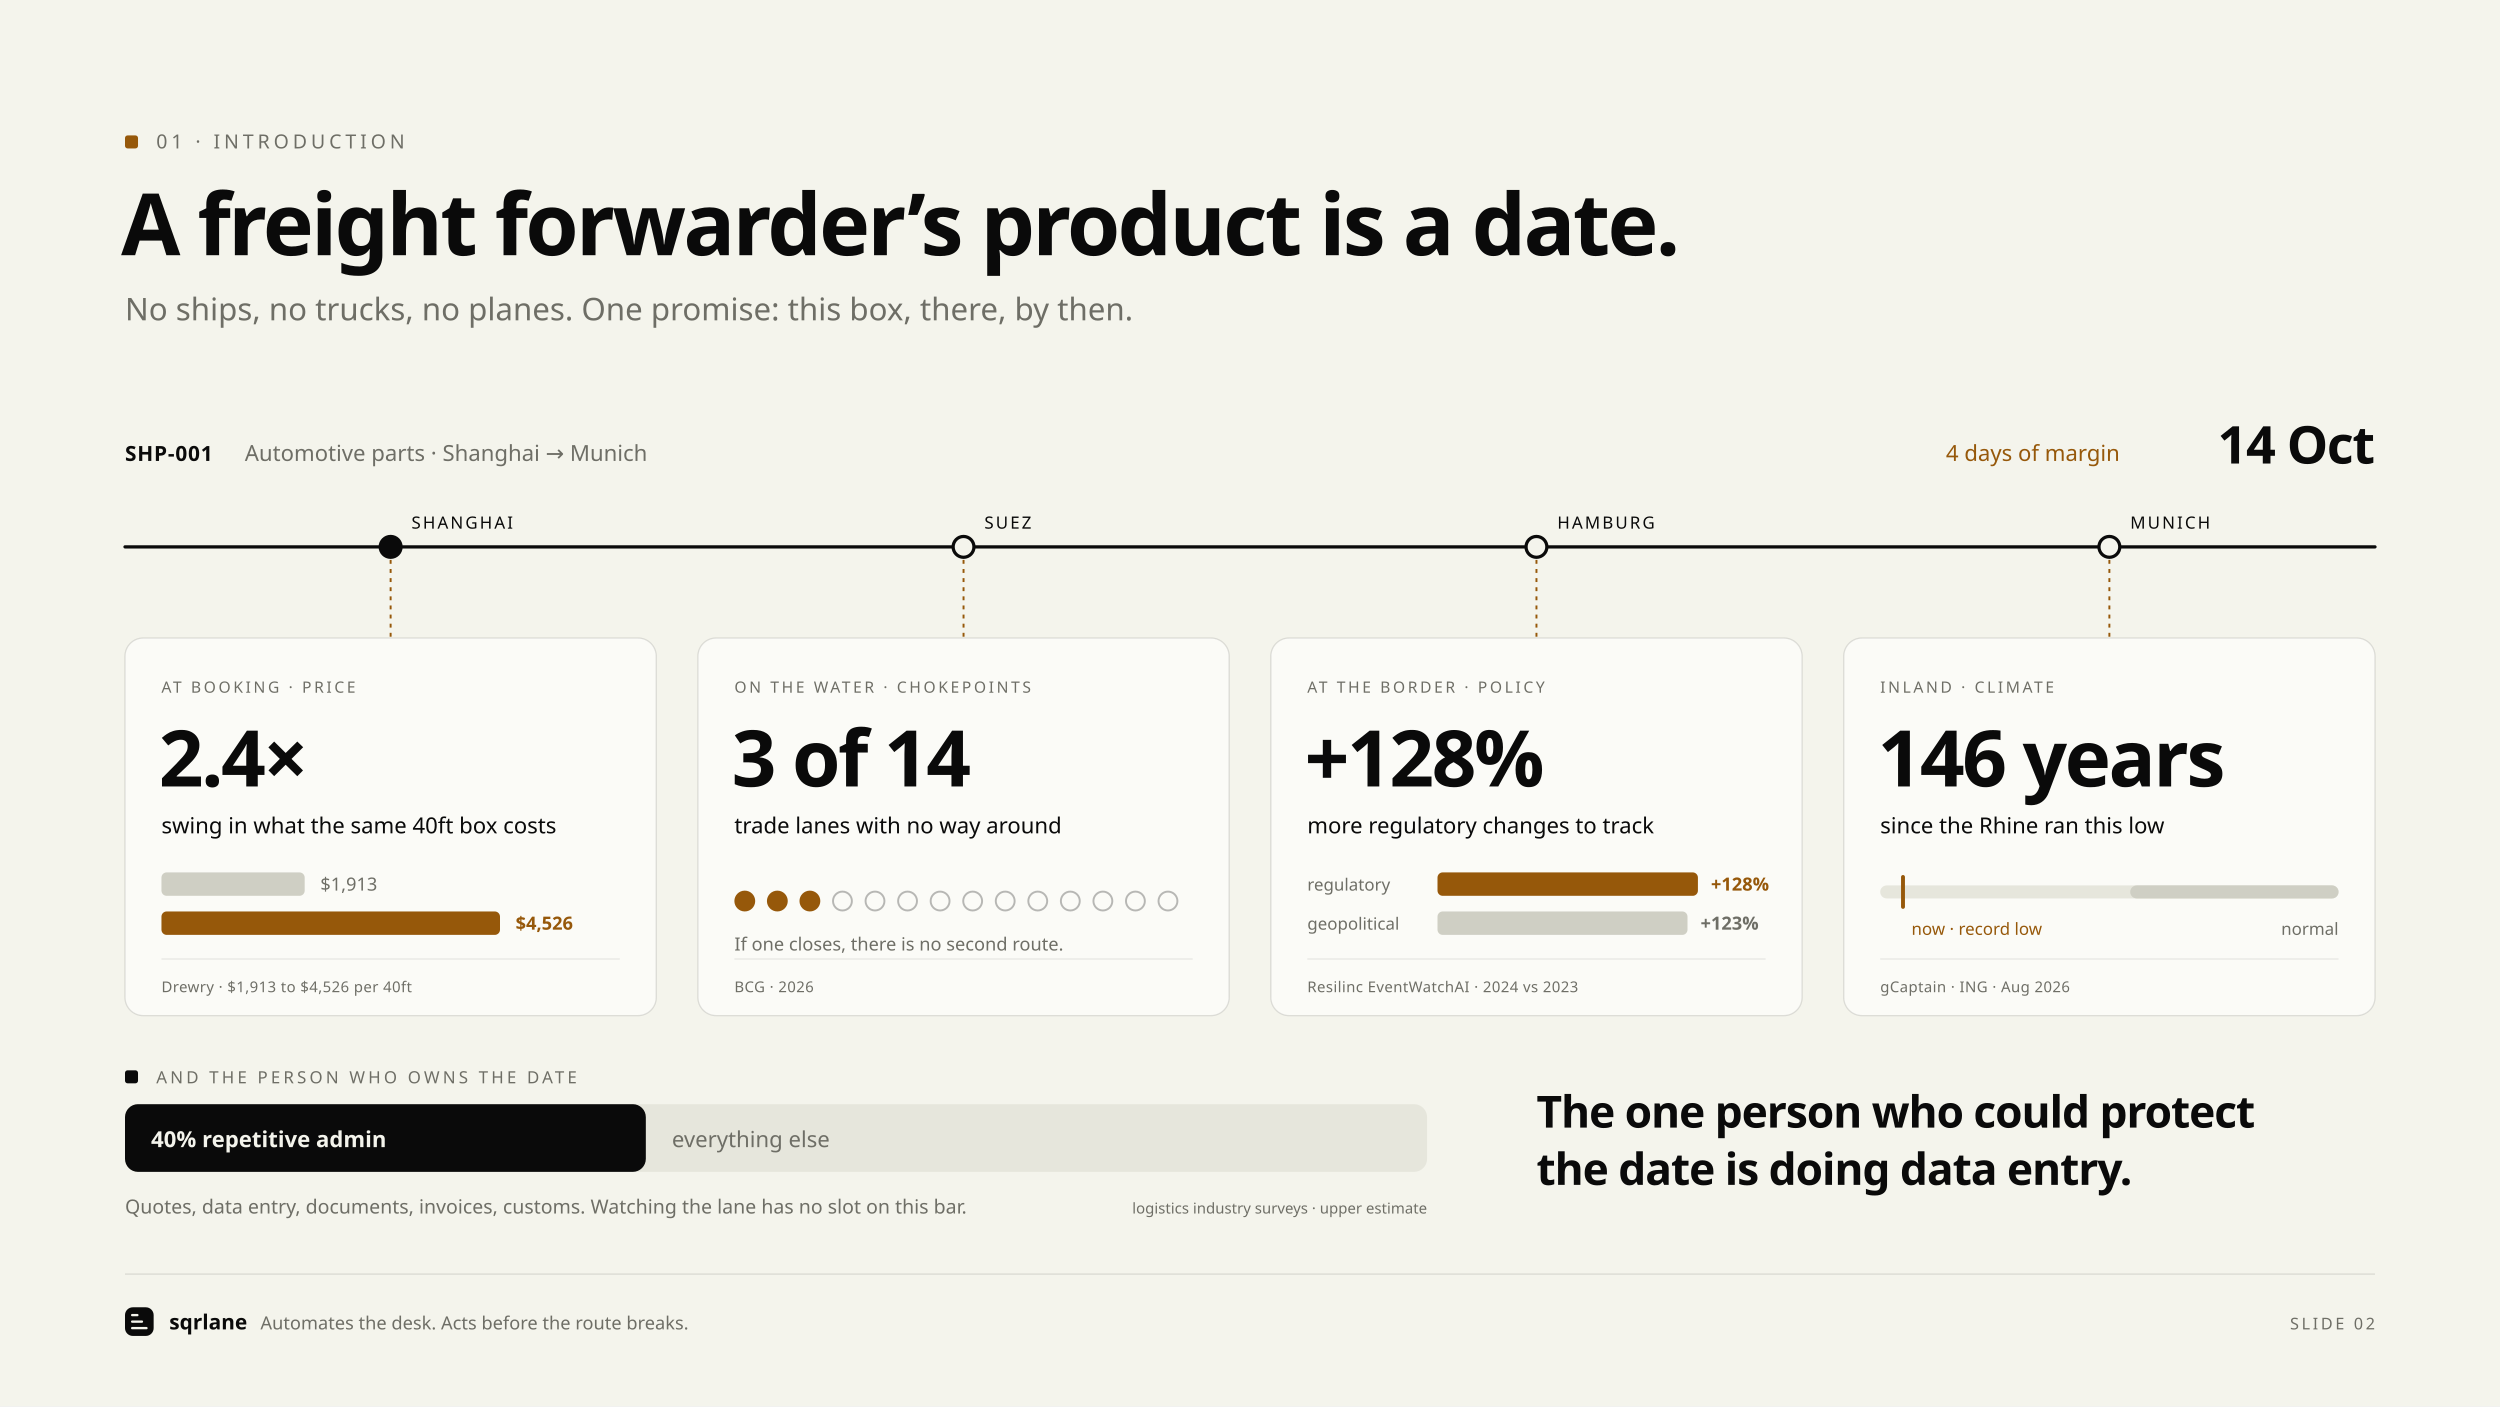
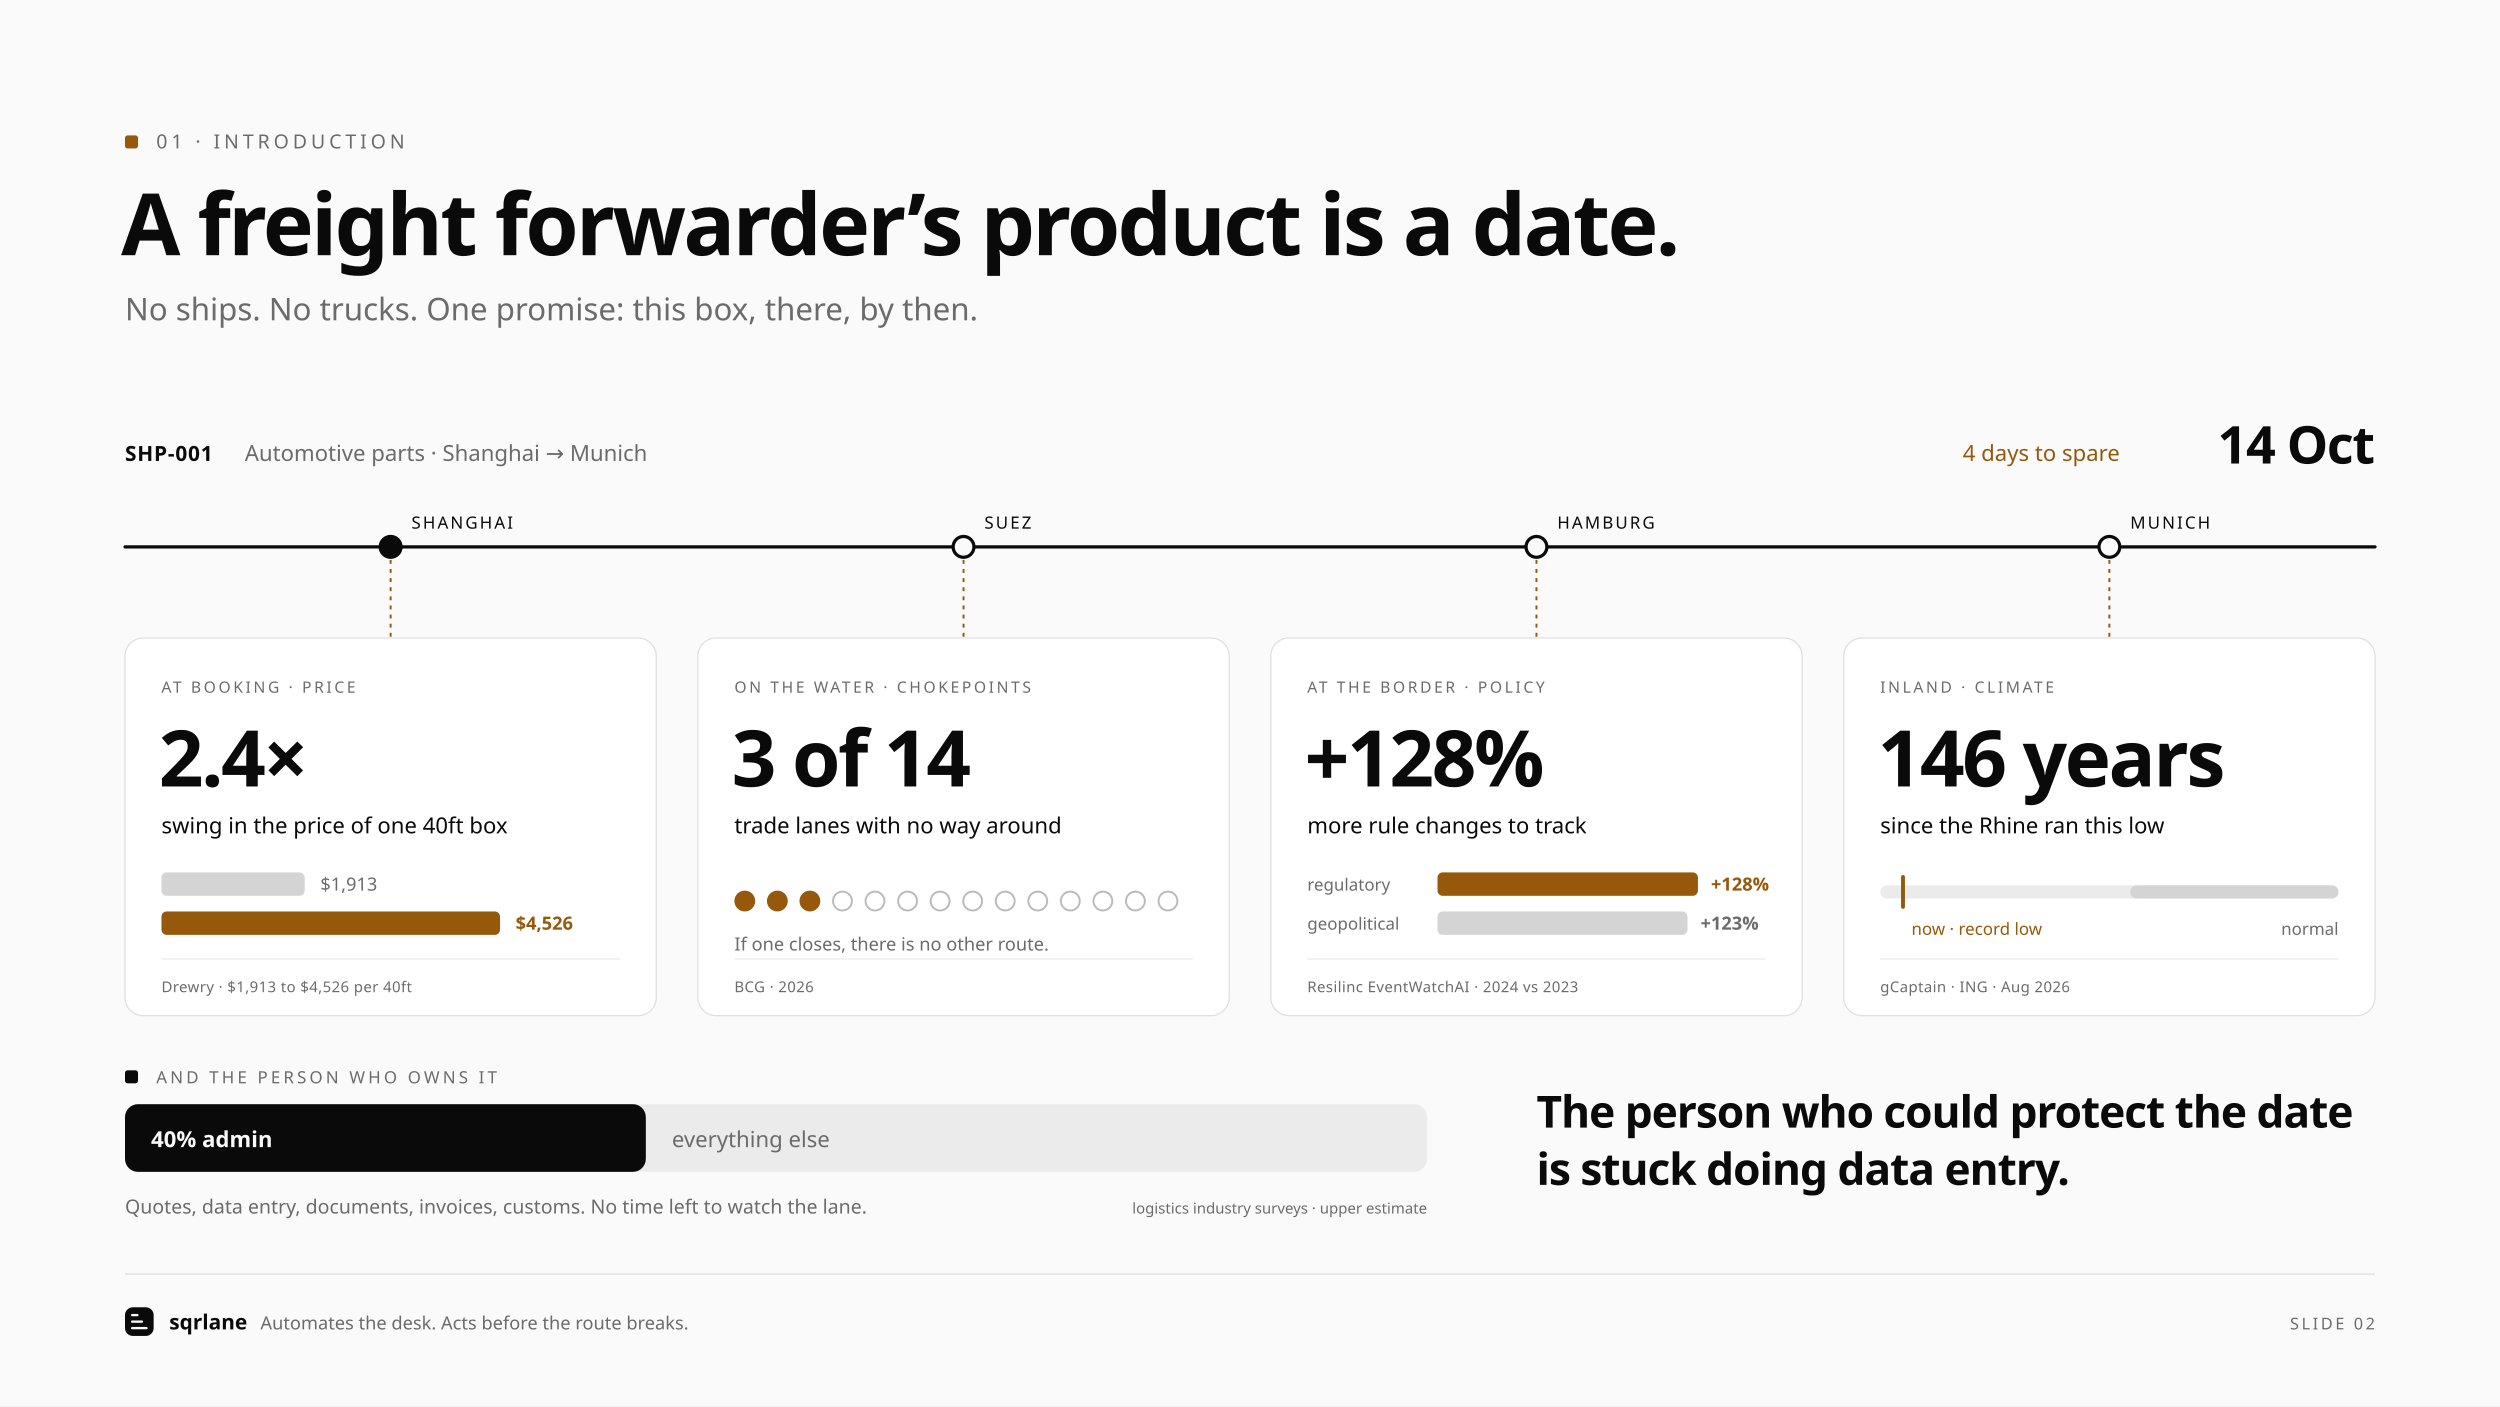
<svg xmlns="http://www.w3.org/2000/svg" width="1920" height="1080" viewBox="0 0 1920 1080">
-   <rect id="background" x="0" y="0" width="1920" height="1080" rx="0" fill="#F4F4EC" />
+   <rect id="background" x="0" y="0" width="1920" height="1080" rx="0" fill="#FAFAFA" />
  <g id="header">
    <rect x="96" y="104" width="10" height="10" rx="2" fill="#96580A" />
-     <text x="120" y="114" font-family="Geist Mono" font-size="15" font-weight="500" fill="#6E6E66" letter-spacing="3">01 · INTRODUCTION</text>
+     <text x="120" y="114" font-family="Geist Mono" font-size="15" font-weight="500" fill="#6B6B6B" letter-spacing="3">01 · INTRODUCTION</text>
    <text x="93" y="196" font-family="Geist" font-size="66" font-weight="600" fill="#0A0A0A" letter-spacing="-2">A freight forwarder’s product is a date.</text>
-     <text x="96" y="246" font-family="Geist" font-size="24" font-weight="400" fill="#6E6E66">No ships, no trucks, no planes. One promise: this box, there, by then.</text>
+     <text x="96" y="246" font-family="Geist" font-size="24" font-weight="400" fill="#6B6B6B">No ships. No trucks. One promise: this box, there, by then.</text>
  </g>
  <g id="the-promise">
    <text x="96" y="354" font-family="Geist Mono" font-size="16" font-weight="600" fill="#0A0A0A" letter-spacing="0.6">SHP-001</text>
-     <text x="188" y="354" font-family="Geist" font-size="17" font-weight="400" fill="#6E6E66">Automotive parts · Shanghai → Munich</text>
-     <text x="1628" y="354" font-family="Geist" font-size="17" font-weight="500" fill="#96580A" text-anchor="end">4 days of margin</text>
+     <text x="188" y="354" font-family="Geist" font-size="17" font-weight="400" fill="#6B6B6B">Automotive parts · Shanghai → Munich</text>
+     <text x="1628" y="354" font-family="Geist" font-size="17" font-weight="500" fill="#96580A" text-anchor="end">4 days to spare</text>
    <text x="1824" y="356" font-family="Geist" font-size="40" font-weight="600" fill="#0A0A0A" text-anchor="end" letter-spacing="-1">14 Oct</text>
    <path id="lane" d="M96 420 H1824" stroke="#0A0A0A" stroke-width="2.5" stroke-linecap="round" fill="none" />
    <g id="stop-shanghai">
      <circle cx="300" cy="420" r="8" fill="#0A0A0A" stroke="#0A0A0A" stroke-width="2.5" />
      <text x="316" y="406" font-family="Geist Mono" font-size="13" font-weight="500" fill="#0A0A0A" letter-spacing="1.6">SHANGHAI</text>
      <path d="M300 430 V490" stroke="#96580A" stroke-width="1.5" stroke-dasharray="3 4" fill="none" />
    </g>
    <g id="stop-suez">
-       <circle cx="740" cy="420" r="8" fill="#F4F4EC" stroke="#0A0A0A" stroke-width="2.5" />
+       <circle cx="740" cy="420" r="8" fill="#FAFAFA" stroke="#0A0A0A" stroke-width="2.5" />
      <text x="756" y="406" font-family="Geist Mono" font-size="13" font-weight="500" fill="#0A0A0A" letter-spacing="1.6">SUEZ</text>
      <path d="M740 430 V490" stroke="#96580A" stroke-width="1.5" stroke-dasharray="3 4" fill="none" />
    </g>
    <g id="stop-hamburg">
-       <circle cx="1180" cy="420" r="8" fill="#F4F4EC" stroke="#0A0A0A" stroke-width="2.5" />
+       <circle cx="1180" cy="420" r="8" fill="#FAFAFA" stroke="#0A0A0A" stroke-width="2.5" />
      <text x="1196" y="406" font-family="Geist Mono" font-size="13" font-weight="500" fill="#0A0A0A" letter-spacing="1.6">HAMBURG</text>
      <path d="M1180 430 V490" stroke="#96580A" stroke-width="1.5" stroke-dasharray="3 4" fill="none" />
    </g>
    <g id="stop-munich">
-       <circle cx="1620" cy="420" r="8" fill="#F4F4EC" stroke="#0A0A0A" stroke-width="2.5" />
+       <circle cx="1620" cy="420" r="8" fill="#FAFAFA" stroke="#0A0A0A" stroke-width="2.5" />
      <text x="1636" y="406" font-family="Geist Mono" font-size="13" font-weight="500" fill="#0A0A0A" letter-spacing="1.6">MUNICH</text>
      <path d="M1620 430 V490" stroke="#96580A" stroke-width="1.5" stroke-dasharray="3 4" fill="none" />
    </g>
  </g>
  <g id="threat-price">
-     <rect x="96" y="490" width="408" height="290" rx="14" fill="#FBFBF7" stroke="#0A0A0A" stroke-opacity="0.12" />
-     <text x="124" y="532" font-family="Geist Mono" font-size="12" font-weight="500" fill="#6E6E66" letter-spacing="2">AT BOOKING · PRICE</text>
+     <rect x="96" y="490" width="408" height="290" rx="14" fill="#FFFFFF" stroke="#0A0A0A" stroke-opacity="0.12" />
+     <text x="124" y="532" font-family="Geist Mono" font-size="12" font-weight="500" fill="#6B6B6B" letter-spacing="2">AT BOOKING · PRICE</text>
    <text x="122" y="604" font-family="Geist" font-size="60" font-weight="600" fill="#0A0A0A" letter-spacing="-1.8">2.4×</text>
-     <text x="124" y="640" font-family="Geist" font-size="17" font-weight="400" fill="#0A0A0A">swing in what the same 40ft box costs</text>
-     <rect x="124" y="670" width="110" height="18" rx="4" fill="#CFCFC4" />
-     <text x="246" y="684" font-family="Geist Mono" font-size="14" font-weight="500" fill="#6E6E66">$1,913</text>
+     <text x="124" y="640" font-family="Geist" font-size="17" font-weight="400" fill="#0A0A0A">swing in the price of one 40ft box</text>
+     <rect x="124" y="670" width="110" height="18" rx="4" fill="#D4D4D4" />
+     <text x="246" y="684" font-family="Geist Mono" font-size="14" font-weight="500" fill="#6B6B6B">$1,913</text>
    <rect x="124" y="700" width="260" height="18" rx="4" fill="#96580A" />
    <text x="396" y="714" font-family="Geist Mono" font-size="14" font-weight="600" fill="#96580A">$4,526</text>
    <rect x="124" y="736" width="352" height="1" rx="0" fill="#0A0A0A" fill-opacity="0.08" />
-     <text x="124" y="762" font-family="Geist Mono" font-size="11.5" font-weight="500" fill="#6E6E66" letter-spacing="0.3">Drewry · $1,913 to $4,526 per 40ft</text>
+     <text x="124" y="762" font-family="Geist Mono" font-size="11.5" font-weight="500" fill="#6B6B6B" letter-spacing="0.3">Drewry · $1,913 to $4,526 per 40ft</text>
  </g>
  <g id="threat-chokepoints">
-     <rect x="536" y="490" width="408" height="290" rx="14" fill="#FBFBF7" stroke="#0A0A0A" stroke-opacity="0.12" />
-     <text x="564" y="532" font-family="Geist Mono" font-size="12" font-weight="500" fill="#6E6E66" letter-spacing="2">ON THE WATER · CHOKEPOINTS</text>
+     <rect x="536" y="490" width="408" height="290" rx="14" fill="#FFFFFF" stroke="#0A0A0A" stroke-opacity="0.12" />
+     <text x="564" y="532" font-family="Geist Mono" font-size="12" font-weight="500" fill="#6B6B6B" letter-spacing="2">ON THE WATER · CHOKEPOINTS</text>
    <text x="562" y="604" font-family="Geist" font-size="60" font-weight="600" fill="#0A0A0A" letter-spacing="-1.8">3 of 14</text>
    <text x="564" y="640" font-family="Geist" font-size="17" font-weight="400" fill="#0A0A0A">trade lanes with no way around</text>
    <circle cx="572" cy="692" r="8" fill="#96580A" />
    <circle cx="597" cy="692" r="8" fill="#96580A" />
    <circle cx="622" cy="692" r="8" fill="#96580A" />
    <circle cx="647" cy="692" r="7.25" fill="none" stroke="#0A0A0A" stroke-opacity="0.28" stroke-width="1.5" />
    <circle cx="672" cy="692" r="7.25" fill="none" stroke="#0A0A0A" stroke-opacity="0.28" stroke-width="1.5" />
    <circle cx="697" cy="692" r="7.25" fill="none" stroke="#0A0A0A" stroke-opacity="0.28" stroke-width="1.5" />
    <circle cx="722" cy="692" r="7.25" fill="none" stroke="#0A0A0A" stroke-opacity="0.28" stroke-width="1.5" />
    <circle cx="747" cy="692" r="7.25" fill="none" stroke="#0A0A0A" stroke-opacity="0.28" stroke-width="1.5" />
    <circle cx="772" cy="692" r="7.25" fill="none" stroke="#0A0A0A" stroke-opacity="0.28" stroke-width="1.5" />
    <circle cx="797" cy="692" r="7.25" fill="none" stroke="#0A0A0A" stroke-opacity="0.28" stroke-width="1.5" />
    <circle cx="822" cy="692" r="7.25" fill="none" stroke="#0A0A0A" stroke-opacity="0.28" stroke-width="1.5" />
    <circle cx="847" cy="692" r="7.25" fill="none" stroke="#0A0A0A" stroke-opacity="0.28" stroke-width="1.5" />
    <circle cx="872" cy="692" r="7.25" fill="none" stroke="#0A0A0A" stroke-opacity="0.28" stroke-width="1.5" />
    <circle cx="897" cy="692" r="7.25" fill="none" stroke="#0A0A0A" stroke-opacity="0.28" stroke-width="1.5" />
-     <text x="564" y="730" font-family="Geist" font-size="14" font-weight="400" fill="#6E6E66">If one closes, there is no second route.</text>
+     <text x="564" y="730" font-family="Geist" font-size="14" font-weight="400" fill="#6B6B6B">If one closes, there is no other route.</text>
    <rect x="564" y="736" width="352" height="1" rx="0" fill="#0A0A0A" fill-opacity="0.08" />
-     <text x="564" y="762" font-family="Geist Mono" font-size="11.5" font-weight="500" fill="#6E6E66" letter-spacing="0.3">BCG · 2026</text>
+     <text x="564" y="762" font-family="Geist Mono" font-size="11.5" font-weight="500" fill="#6B6B6B" letter-spacing="0.3">BCG · 2026</text>
  </g>
  <g id="threat-policy">
-     <rect x="976" y="490" width="408" height="290" rx="14" fill="#FBFBF7" stroke="#0A0A0A" stroke-opacity="0.12" />
-     <text x="1004" y="532" font-family="Geist Mono" font-size="12" font-weight="500" fill="#6E6E66" letter-spacing="2">AT THE BORDER · POLICY</text>
+     <rect x="976" y="490" width="408" height="290" rx="14" fill="#FFFFFF" stroke="#0A0A0A" stroke-opacity="0.12" />
+     <text x="1004" y="532" font-family="Geist Mono" font-size="12" font-weight="500" fill="#6B6B6B" letter-spacing="2">AT THE BORDER · POLICY</text>
    <text x="1002" y="604" font-family="Geist" font-size="60" font-weight="600" fill="#0A0A0A" letter-spacing="-1.8">+128%</text>
-     <text x="1004" y="640" font-family="Geist" font-size="17" font-weight="400" fill="#0A0A0A">more regulatory changes to track</text>
-     <text x="1004" y="684" font-family="Geist" font-size="13" font-weight="400" fill="#6E6E66">regulatory</text>
+     <text x="1004" y="640" font-family="Geist" font-size="17" font-weight="400" fill="#0A0A0A">more rule changes to track</text>
+     <text x="1004" y="684" font-family="Geist" font-size="13" font-weight="400" fill="#6B6B6B">regulatory</text>
    <rect x="1104" y="670" width="200" height="18" rx="4" fill="#96580A" />
    <text x="1314" y="684" font-family="Geist Mono" font-size="14" font-weight="600" fill="#96580A">+128%</text>
-     <text x="1004" y="714" font-family="Geist" font-size="13" font-weight="400" fill="#6E6E66">geopolitical</text>
-     <rect x="1104" y="700" width="192" height="18" rx="4" fill="#CFCFC4" />
-     <text x="1306" y="714" font-family="Geist Mono" font-size="14" font-weight="600" fill="#6E6E66">+123%</text>
+     <text x="1004" y="714" font-family="Geist" font-size="13" font-weight="400" fill="#6B6B6B">geopolitical</text>
+     <rect x="1104" y="700" width="192" height="18" rx="4" fill="#D4D4D4" />
+     <text x="1306" y="714" font-family="Geist Mono" font-size="14" font-weight="600" fill="#6B6B6B">+123%</text>
    <rect x="1004" y="736" width="352" height="1" rx="0" fill="#0A0A0A" fill-opacity="0.08" />
-     <text x="1004" y="762" font-family="Geist Mono" font-size="11.5" font-weight="500" fill="#6E6E66" letter-spacing="0.3">Resilinc EventWatchAI · 2024 vs 2023</text>
+     <text x="1004" y="762" font-family="Geist Mono" font-size="11.5" font-weight="500" fill="#6B6B6B" letter-spacing="0.3">Resilinc EventWatchAI · 2024 vs 2023</text>
  </g>
  <g id="threat-climate">
-     <rect x="1416" y="490" width="408" height="290" rx="14" fill="#FBFBF7" stroke="#0A0A0A" stroke-opacity="0.12" />
-     <text x="1444" y="532" font-family="Geist Mono" font-size="12" font-weight="500" fill="#6E6E66" letter-spacing="2">INLAND · CLIMATE</text>
+     <rect x="1416" y="490" width="408" height="290" rx="14" fill="#FFFFFF" stroke="#0A0A0A" stroke-opacity="0.12" />
+     <text x="1444" y="532" font-family="Geist Mono" font-size="12" font-weight="500" fill="#6B6B6B" letter-spacing="2">INLAND · CLIMATE</text>
    <text x="1442" y="604" font-family="Geist" font-size="60" font-weight="600" fill="#0A0A0A" letter-spacing="-1.8">146 years</text>
    <text x="1444" y="640" font-family="Geist" font-size="17" font-weight="400" fill="#0A0A0A">since the Rhine ran this low</text>
-     <rect x="1444" y="680" width="352" height="10" rx="5" fill="#E6E6DC" />
-     <rect x="1636" y="680" width="160" height="10" rx="5" fill="#CFCFC4" />
+     <rect x="1444" y="680" width="352" height="10" rx="5" fill="#EBEBEB" />
+     <rect x="1636" y="680" width="160" height="10" rx="5" fill="#D4D4D4" />
    <rect x="1460" y="672" width="3" height="26" rx="1.5" fill="#96580A" />
    <text x="1468" y="718" font-family="Geist" font-size="13" font-weight="500" fill="#96580A">now · record low</text>
-     <text x="1796" y="718" font-family="Geist" font-size="13" font-weight="400" fill="#6E6E66" text-anchor="end">normal</text>
+     <text x="1796" y="718" font-family="Geist" font-size="13" font-weight="400" fill="#6B6B6B" text-anchor="end">normal</text>
    <rect x="1444" y="736" width="352" height="1" rx="0" fill="#0A0A0A" fill-opacity="0.08" />
-     <text x="1444" y="762" font-family="Geist Mono" font-size="11.5" font-weight="500" fill="#6E6E66" letter-spacing="0.3">gCaptain · ING · Aug 2026</text>
+     <text x="1444" y="762" font-family="Geist Mono" font-size="11.5" font-weight="500" fill="#6B6B6B" letter-spacing="0.3">gCaptain · ING · Aug 2026</text>
  </g>
  <g id="the-desk">
    <rect x="96" y="822" width="10" height="10" rx="2" fill="#0A0A0A" />
-     <text x="120" y="832" font-family="Geist Mono" font-size="13" font-weight="500" fill="#6E6E66" letter-spacing="2.4">AND THE PERSON WHO OWNS THE DATE</text>
-     <rect x="96" y="848" width="1000" height="52" rx="10" fill="#E6E6DC" />
+     <text x="120" y="832" font-family="Geist Mono" font-size="13" font-weight="500" fill="#6B6B6B" letter-spacing="2.4">AND THE PERSON WHO OWNS IT</text>
+     <rect x="96" y="848" width="1000" height="52" rx="10" fill="#EBEBEB" />
    <rect x="96" y="848" width="400" height="52" rx="10" fill="#0A0A0A" />
-     <text x="116" y="881" font-family="Geist" font-size="17" font-weight="600" fill="#F4F4EC">40% repetitive admin</text>
-     <text x="516" y="881" font-family="Geist" font-size="17" font-weight="400" fill="#6E6E66">everything else</text>
-     <text x="96" y="932" font-family="Geist" font-size="15" font-weight="400" fill="#6E6E66">Quotes, data entry, documents, invoices, customs. Watching the lane has no slot on this bar.</text>
-     <text x="1096" y="932" font-family="Geist Mono" font-size="11.5" font-weight="500" fill="#6E6E66" text-anchor="end">logistics industry surveys · upper estimate</text>
-     <text x="1180" y="866" font-family="Geist" font-size="34" font-weight="600" fill="#0A0A0A" letter-spacing="-0.8">The one person who could protect</text>
-     <text x="1180" y="910" font-family="Geist" font-size="34" font-weight="600" fill="#0A0A0A" letter-spacing="-0.8">the date is doing data entry.</text>
+     <text x="116" y="881" font-family="Geist" font-size="17" font-weight="600" fill="#FAFAFA">40% admin</text>
+     <text x="516" y="881" font-family="Geist" font-size="17" font-weight="400" fill="#6B6B6B">everything else</text>
+     <text x="96" y="932" font-family="Geist" font-size="15" font-weight="400" fill="#6B6B6B">Quotes, data entry, documents, invoices, customs. No time left to watch the lane.</text>
+     <text x="1096" y="932" font-family="Geist Mono" font-size="11.5" font-weight="500" fill="#6B6B6B" text-anchor="end">logistics industry surveys · upper estimate</text>
+     <text x="1180" y="866" font-family="Geist" font-size="34" font-weight="600" fill="#0A0A0A" letter-spacing="-0.8">The person who could protect the date</text>
+     <text x="1180" y="910" font-family="Geist" font-size="34" font-weight="600" fill="#0A0A0A" letter-spacing="-0.8">is stuck doing data entry.</text>
  </g>
  <g id="footer">
    <rect x="96" y="978" width="1728" height="1" rx="0" fill="#0A0A0A" fill-opacity="0.12" />
    <rect x="96" y="1004" width="22" height="22" rx="6" fill="#0A0A0A" />
-     <path d="M101.5 1020h11 M101.5 1015h7.5 M101.5 1010h4" stroke="#F4F4EC" stroke-width="1.8" stroke-linecap="round" fill="none" />
+     <path d="M101.5 1020h11 M101.5 1015h7.5 M101.5 1010h4" stroke="#FAFAFA" stroke-width="1.8" stroke-linecap="round" fill="none" />
    <text x="130" y="1021" font-family="Geist" font-size="16" font-weight="600" fill="#0A0A0A">sqrlane</text>
-     <text x="200" y="1021" font-family="Geist" font-size="14" font-weight="400" fill="#6E6E66">Automates the desk. Acts before the route breaks.</text>
-     <text x="1824" y="1021" font-family="Geist Mono" font-size="12.5" font-weight="500" fill="#6E6E66" text-anchor="end" letter-spacing="2">SLIDE 02</text>
+     <text x="200" y="1021" font-family="Geist" font-size="14" font-weight="400" fill="#6B6B6B">Automates the desk. Acts before the route breaks.</text>
+     <text x="1824" y="1021" font-family="Geist Mono" font-size="12.5" font-weight="500" fill="#6B6B6B" text-anchor="end" letter-spacing="2">SLIDE 02</text>
  </g>
</svg>
